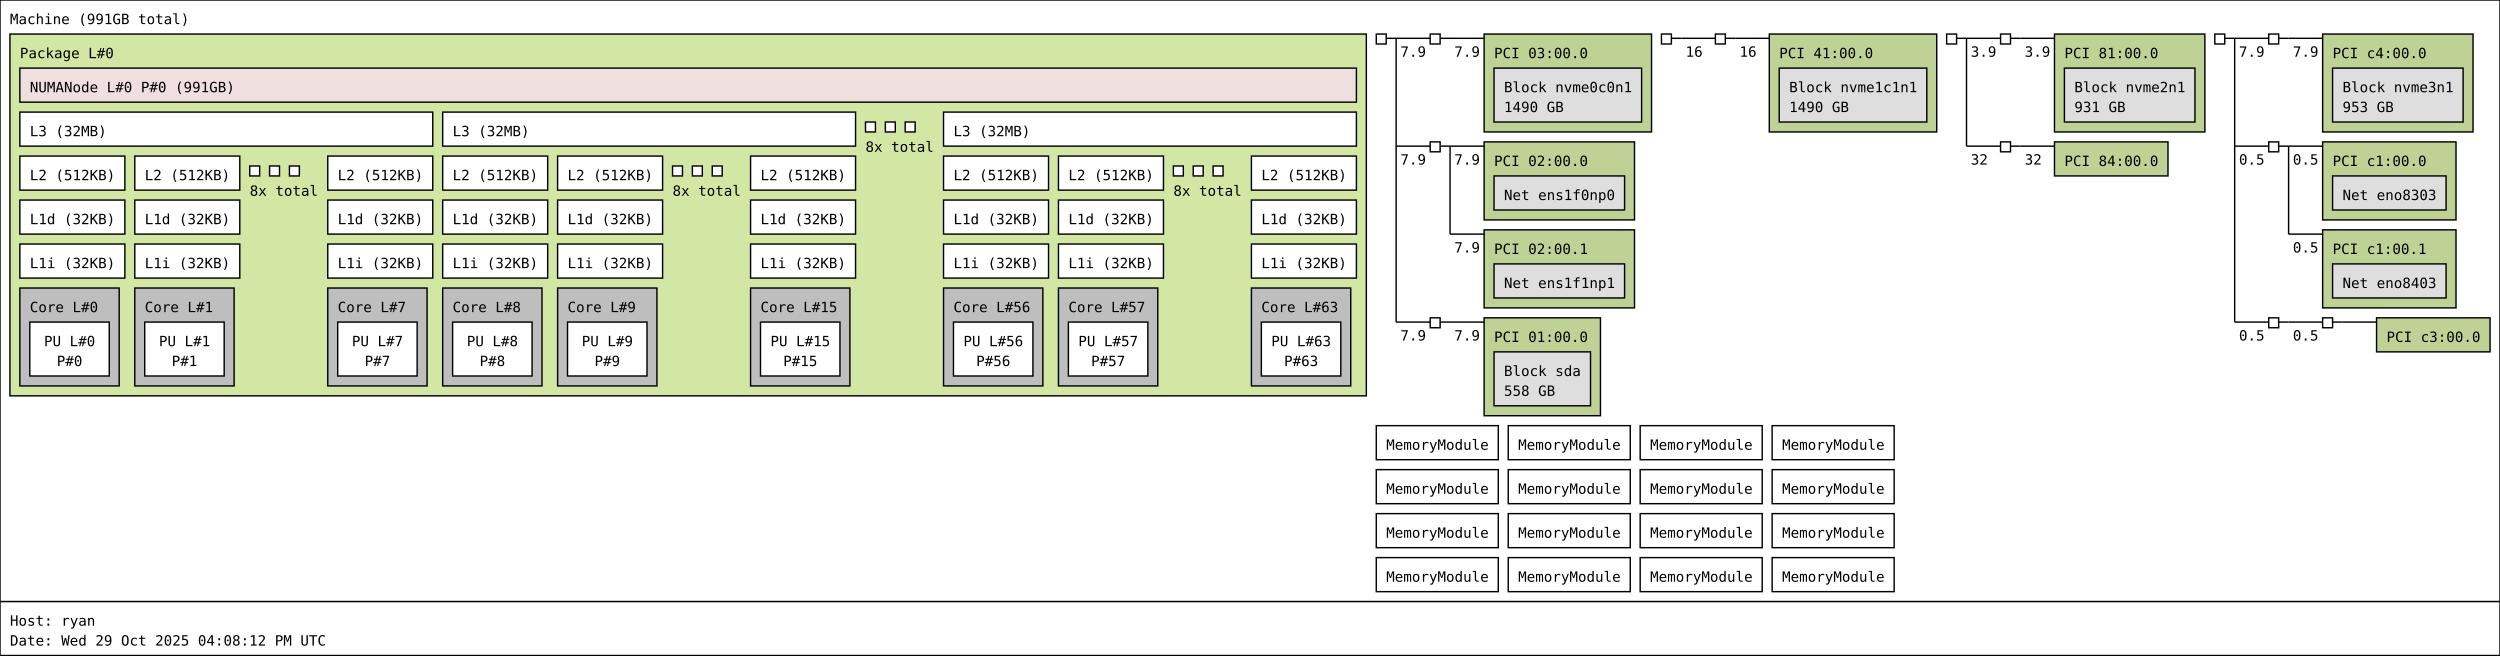
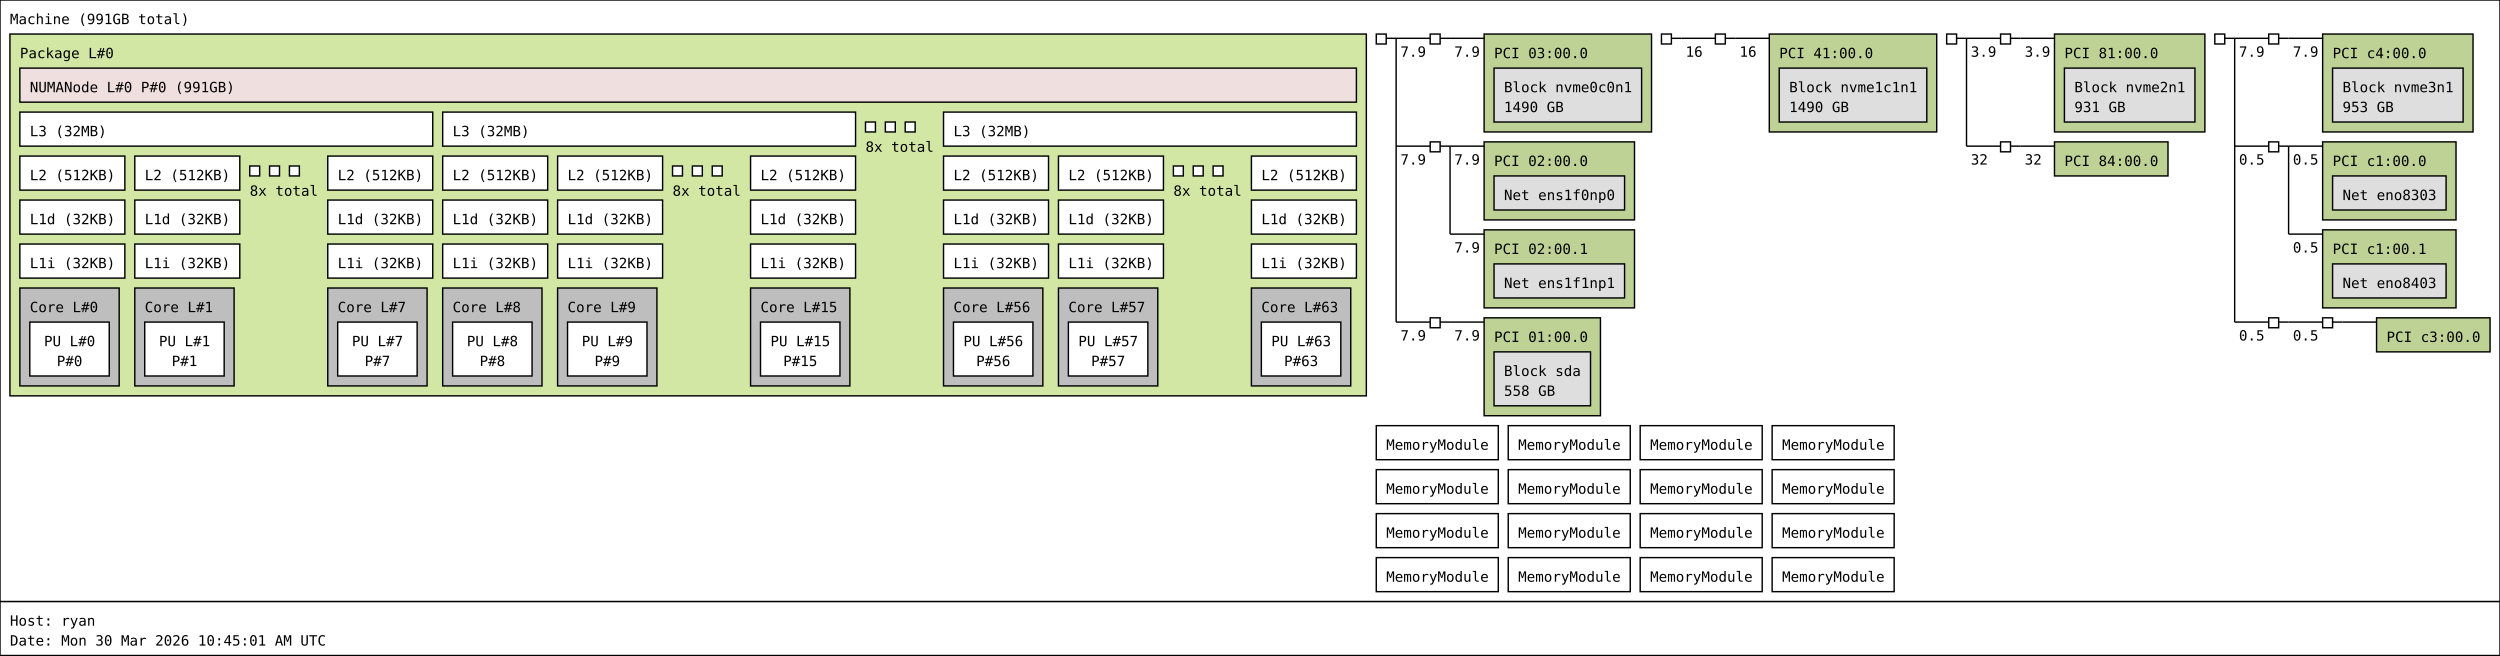
<svg xmlns="http://www.w3.org/2000/svg" width="1762px" height="462px" viewBox="0 0 1762px 462px" version="1.1">
  <rect id="Machine_0_rect" class="Machine" x="0" y="0" width="1762" height="424" fill="rgb(255,255,255)" stroke="rgb(0,0,0)" stroke-width="1" />
  <text id="Machine_0_text" class="Machine" font-family="Monospace" x="7" y="17" fill="rgb(0,0,0)" font-size="10px">Machine (991GB total)</text>
  <rect id="Package_0_rect" class="Package" x="7" y="24" width="956" height="255" fill="rgb(210,231,164)" stroke="rgb(0,0,0)" stroke-width="1" />
  <text id="Package_0_text" class="Package" font-family="Monospace" x="14" y="41" fill="rgb(0,0,0)" font-size="10px">Package L#0</text>
  <rect id="L3_0_rect" class="L3" x="14" y="79" width="291" height="24" fill="rgb(255,255,255)" stroke="rgb(0,0,0)" stroke-width="1" />
  <text id="L3_0_text" class="L3" font-family="Monospace" x="21" y="96" fill="rgb(0,0,0)" font-size="10px">L3 (32MB)</text>
  <rect id="L2_0_rect" class="L2" x="14" y="110" width="74" height="24" fill="rgb(255,255,255)" stroke="rgb(0,0,0)" stroke-width="1" />
  <text id="L2_0_text" class="L2" font-family="Monospace" x="21" y="127" fill="rgb(0,0,0)" font-size="10px">L2 (512KB)</text>
  <rect id="L1d_0_rect" class="L1d" x="14" y="141" width="74" height="24" fill="rgb(255,255,255)" stroke="rgb(0,0,0)" stroke-width="1" />
  <text id="L1d_0_text" class="L1d" font-family="Monospace" x="21" y="158" fill="rgb(0,0,0)" font-size="10px">L1d (32KB)</text>
  <rect id="L1i_0_rect" class="L1i" x="14" y="172" width="74" height="24" fill="rgb(255,255,255)" stroke="rgb(0,0,0)" stroke-width="1" />
  <text id="L1i_0_text" class="L1i" font-family="Monospace" x="21" y="189" fill="rgb(0,0,0)" font-size="10px">L1i (32KB)</text>
  <rect id="Core_0_rect" class="Core" x="14" y="203" width="70" height="69" fill="rgb(190,190,190)" stroke="rgb(0,0,0)" stroke-width="1" />
  <text id="Core_0_text" class="Core" font-family="Monospace" x="21" y="220" fill="rgb(0,0,0)" font-size="10px">Core L#0</text>
  <rect id="PU_0_rect" class="PU" x="21" y="227" width="56" height="38" fill="rgb(255,255,255)" stroke="rgb(0,0,0)" stroke-width="1" />
  <text id="PU_0_text" class="PU" font-family="Monospace" x="31" y="244" fill="rgb(0,0,0)" font-size="10px">PU L#0</text>
  <text id="PU_0_text_1" class="PU" font-family="Monospace" x="40" y="258" fill="rgb(0,0,0)" font-size="10px">P#0</text>
  <rect id="L2_1_rect" class="L2" x="95" y="110" width="74" height="24" fill="rgb(255,255,255)" stroke="rgb(0,0,0)" stroke-width="1" />
  <text id="L2_1_text" class="L2" font-family="Monospace" x="102" y="127" fill="rgb(0,0,0)" font-size="10px">L2 (512KB)</text>
  <rect id="L1d_1_rect" class="L1d" x="95" y="141" width="74" height="24" fill="rgb(255,255,255)" stroke="rgb(0,0,0)" stroke-width="1" />
  <text id="L1d_1_text" class="L1d" font-family="Monospace" x="102" y="158" fill="rgb(0,0,0)" font-size="10px">L1d (32KB)</text>
  <rect id="L1i_1_rect" class="L1i" x="95" y="172" width="74" height="24" fill="rgb(255,255,255)" stroke="rgb(0,0,0)" stroke-width="1" />
  <text id="L1i_1_text" class="L1i" font-family="Monospace" x="102" y="189" fill="rgb(0,0,0)" font-size="10px">L1i (32KB)</text>
  <rect id="Core_1_rect" class="Core" x="95" y="203" width="70" height="69" fill="rgb(190,190,190)" stroke="rgb(0,0,0)" stroke-width="1" />
  <text id="Core_1_text" class="Core" font-family="Monospace" x="102" y="220" fill="rgb(0,0,0)" font-size="10px">Core L#1</text>
  <rect id="PU_1_rect" class="PU" x="102" y="227" width="56" height="38" fill="rgb(255,255,255)" stroke="rgb(0,0,0)" stroke-width="1" />
  <text id="PU_1_text" class="PU" font-family="Monospace" x="112" y="244" fill="rgb(0,0,0)" font-size="10px">PU L#1</text>
  <text id="PU_1_text_1" class="PU" font-family="Monospace" x="121" y="258" fill="rgb(0,0,0)" font-size="10px">P#1</text>
  <rect id="L2_2_rect" class="L2" x="176" y="117" width="7" height="7" fill="rgb(255,255,255)" stroke="rgb(0,0,0)" stroke-width="1" />
  <rect id="L2_2_rect" class="L2" x="190" y="117" width="7" height="7" fill="rgb(255,255,255)" stroke="rgb(0,0,0)" stroke-width="1" />
  <rect id="L2_2_rect" class="L2" x="204" y="117" width="7" height="7" fill="rgb(255,255,255)" stroke="rgb(0,0,0)" stroke-width="1" />
  <text id="L2_2_text" class="L2" font-family="Monospace" x="176" y="138" fill="rgb(0,0,0)" font-size="10px">8x total</text>
  <rect id="L2_7_rect" class="L2" x="231" y="110" width="74" height="24" fill="rgb(255,255,255)" stroke="rgb(0,0,0)" stroke-width="1" />
  <text id="L2_7_text" class="L2" font-family="Monospace" x="238" y="127" fill="rgb(0,0,0)" font-size="10px">L2 (512KB)</text>
  <rect id="L1d_7_rect" class="L1d" x="231" y="141" width="74" height="24" fill="rgb(255,255,255)" stroke="rgb(0,0,0)" stroke-width="1" />
  <text id="L1d_7_text" class="L1d" font-family="Monospace" x="238" y="158" fill="rgb(0,0,0)" font-size="10px">L1d (32KB)</text>
  <rect id="L1i_7_rect" class="L1i" x="231" y="172" width="74" height="24" fill="rgb(255,255,255)" stroke="rgb(0,0,0)" stroke-width="1" />
  <text id="L1i_7_text" class="L1i" font-family="Monospace" x="238" y="189" fill="rgb(0,0,0)" font-size="10px">L1i (32KB)</text>
  <rect id="Core_7_rect" class="Core" x="231" y="203" width="70" height="69" fill="rgb(190,190,190)" stroke="rgb(0,0,0)" stroke-width="1" />
  <text id="Core_7_text" class="Core" font-family="Monospace" x="238" y="220" fill="rgb(0,0,0)" font-size="10px">Core L#7</text>
  <rect id="PU_7_rect" class="PU" x="238" y="227" width="56" height="38" fill="rgb(255,255,255)" stroke="rgb(0,0,0)" stroke-width="1" />
  <text id="PU_7_text" class="PU" font-family="Monospace" x="248" y="244" fill="rgb(0,0,0)" font-size="10px">PU L#7</text>
  <text id="PU_7_text_1" class="PU" font-family="Monospace" x="257" y="258" fill="rgb(0,0,0)" font-size="10px">P#7</text>
  <rect id="L3_1_rect" class="L3" x="312" y="79" width="291" height="24" fill="rgb(255,255,255)" stroke="rgb(0,0,0)" stroke-width="1" />
  <text id="L3_1_text" class="L3" font-family="Monospace" x="319" y="96" fill="rgb(0,0,0)" font-size="10px">L3 (32MB)</text>
  <rect id="L2_8_rect" class="L2" x="312" y="110" width="74" height="24" fill="rgb(255,255,255)" stroke="rgb(0,0,0)" stroke-width="1" />
  <text id="L2_8_text" class="L2" font-family="Monospace" x="319" y="127" fill="rgb(0,0,0)" font-size="10px">L2 (512KB)</text>
  <rect id="L1d_8_rect" class="L1d" x="312" y="141" width="74" height="24" fill="rgb(255,255,255)" stroke="rgb(0,0,0)" stroke-width="1" />
  <text id="L1d_8_text" class="L1d" font-family="Monospace" x="319" y="158" fill="rgb(0,0,0)" font-size="10px">L1d (32KB)</text>
  <rect id="L1i_8_rect" class="L1i" x="312" y="172" width="74" height="24" fill="rgb(255,255,255)" stroke="rgb(0,0,0)" stroke-width="1" />
  <text id="L1i_8_text" class="L1i" font-family="Monospace" x="319" y="189" fill="rgb(0,0,0)" font-size="10px">L1i (32KB)</text>
  <rect id="Core_8_rect" class="Core" x="312" y="203" width="70" height="69" fill="rgb(190,190,190)" stroke="rgb(0,0,0)" stroke-width="1" />
  <text id="Core_8_text" class="Core" font-family="Monospace" x="319" y="220" fill="rgb(0,0,0)" font-size="10px">Core L#8</text>
  <rect id="PU_8_rect" class="PU" x="319" y="227" width="56" height="38" fill="rgb(255,255,255)" stroke="rgb(0,0,0)" stroke-width="1" />
  <text id="PU_8_text" class="PU" font-family="Monospace" x="329" y="244" fill="rgb(0,0,0)" font-size="10px">PU L#8</text>
  <text id="PU_8_text_1" class="PU" font-family="Monospace" x="338" y="258" fill="rgb(0,0,0)" font-size="10px">P#8</text>
  <rect id="L2_9_rect" class="L2" x="393" y="110" width="74" height="24" fill="rgb(255,255,255)" stroke="rgb(0,0,0)" stroke-width="1" />
  <text id="L2_9_text" class="L2" font-family="Monospace" x="400" y="127" fill="rgb(0,0,0)" font-size="10px">L2 (512KB)</text>
  <rect id="L1d_9_rect" class="L1d" x="393" y="141" width="74" height="24" fill="rgb(255,255,255)" stroke="rgb(0,0,0)" stroke-width="1" />
  <text id="L1d_9_text" class="L1d" font-family="Monospace" x="400" y="158" fill="rgb(0,0,0)" font-size="10px">L1d (32KB)</text>
  <rect id="L1i_9_rect" class="L1i" x="393" y="172" width="74" height="24" fill="rgb(255,255,255)" stroke="rgb(0,0,0)" stroke-width="1" />
  <text id="L1i_9_text" class="L1i" font-family="Monospace" x="400" y="189" fill="rgb(0,0,0)" font-size="10px">L1i (32KB)</text>
  <rect id="Core_9_rect" class="Core" x="393" y="203" width="70" height="69" fill="rgb(190,190,190)" stroke="rgb(0,0,0)" stroke-width="1" />
  <text id="Core_9_text" class="Core" font-family="Monospace" x="400" y="220" fill="rgb(0,0,0)" font-size="10px">Core L#9</text>
  <rect id="PU_9_rect" class="PU" x="400" y="227" width="56" height="38" fill="rgb(255,255,255)" stroke="rgb(0,0,0)" stroke-width="1" />
  <text id="PU_9_text" class="PU" font-family="Monospace" x="410" y="244" fill="rgb(0,0,0)" font-size="10px">PU L#9</text>
  <text id="PU_9_text_1" class="PU" font-family="Monospace" x="419" y="258" fill="rgb(0,0,0)" font-size="10px">P#9</text>
  <rect id="L2_10_rect" class="L2" x="474" y="117" width="7" height="7" fill="rgb(255,255,255)" stroke="rgb(0,0,0)" stroke-width="1" />
  <rect id="L2_10_rect" class="L2" x="488" y="117" width="7" height="7" fill="rgb(255,255,255)" stroke="rgb(0,0,0)" stroke-width="1" />
  <rect id="L2_10_rect" class="L2" x="502" y="117" width="7" height="7" fill="rgb(255,255,255)" stroke="rgb(0,0,0)" stroke-width="1" />
  <text id="L2_10_text" class="L2" font-family="Monospace" x="474" y="138" fill="rgb(0,0,0)" font-size="10px">8x total</text>
  <rect id="L2_15_rect" class="L2" x="529" y="110" width="74" height="24" fill="rgb(255,255,255)" stroke="rgb(0,0,0)" stroke-width="1" />
  <text id="L2_15_text" class="L2" font-family="Monospace" x="536" y="127" fill="rgb(0,0,0)" font-size="10px">L2 (512KB)</text>
  <rect id="L1d_15_rect" class="L1d" x="529" y="141" width="74" height="24" fill="rgb(255,255,255)" stroke="rgb(0,0,0)" stroke-width="1" />
  <text id="L1d_15_text" class="L1d" font-family="Monospace" x="536" y="158" fill="rgb(0,0,0)" font-size="10px">L1d (32KB)</text>
  <rect id="L1i_15_rect" class="L1i" x="529" y="172" width="74" height="24" fill="rgb(255,255,255)" stroke="rgb(0,0,0)" stroke-width="1" />
  <text id="L1i_15_text" class="L1i" font-family="Monospace" x="536" y="189" fill="rgb(0,0,0)" font-size="10px">L1i (32KB)</text>
  <rect id="Core_15_rect" class="Core" x="529" y="203" width="70" height="69" fill="rgb(190,190,190)" stroke="rgb(0,0,0)" stroke-width="1" />
  <text id="Core_15_text" class="Core" font-family="Monospace" x="536" y="220" fill="rgb(0,0,0)" font-size="10px">Core L#15</text>
  <rect id="PU_15_rect" class="PU" x="536" y="227" width="56" height="38" fill="rgb(255,255,255)" stroke="rgb(0,0,0)" stroke-width="1" />
  <text id="PU_15_text" class="PU" font-family="Monospace" x="543" y="244" fill="rgb(0,0,0)" font-size="10px">PU L#15</text>
  <text id="PU_15_text_1" class="PU" font-family="Monospace" x="552" y="258" fill="rgb(0,0,0)" font-size="10px">P#15</text>
  <rect id="L3_2_rect" class="L3" x="610" y="86" width="7" height="7" fill="rgb(255,255,255)" stroke="rgb(0,0,0)" stroke-width="1" />
  <rect id="L3_2_rect" class="L3" x="624" y="86" width="7" height="7" fill="rgb(255,255,255)" stroke="rgb(0,0,0)" stroke-width="1" />
  <rect id="L3_2_rect" class="L3" x="638" y="86" width="7" height="7" fill="rgb(255,255,255)" stroke="rgb(0,0,0)" stroke-width="1" />
  <text id="L3_2_text" class="L3" font-family="Monospace" x="610" y="107" fill="rgb(0,0,0)" font-size="10px">8x total</text>
  <rect id="L3_7_rect" class="L3" x="665" y="79" width="291" height="24" fill="rgb(255,255,255)" stroke="rgb(0,0,0)" stroke-width="1" />
  <text id="L3_7_text" class="L3" font-family="Monospace" x="672" y="96" fill="rgb(0,0,0)" font-size="10px">L3 (32MB)</text>
  <rect id="L2_56_rect" class="L2" x="665" y="110" width="74" height="24" fill="rgb(255,255,255)" stroke="rgb(0,0,0)" stroke-width="1" />
  <text id="L2_56_text" class="L2" font-family="Monospace" x="672" y="127" fill="rgb(0,0,0)" font-size="10px">L2 (512KB)</text>
  <rect id="L1d_56_rect" class="L1d" x="665" y="141" width="74" height="24" fill="rgb(255,255,255)" stroke="rgb(0,0,0)" stroke-width="1" />
  <text id="L1d_56_text" class="L1d" font-family="Monospace" x="672" y="158" fill="rgb(0,0,0)" font-size="10px">L1d (32KB)</text>
  <rect id="L1i_56_rect" class="L1i" x="665" y="172" width="74" height="24" fill="rgb(255,255,255)" stroke="rgb(0,0,0)" stroke-width="1" />
  <text id="L1i_56_text" class="L1i" font-family="Monospace" x="672" y="189" fill="rgb(0,0,0)" font-size="10px">L1i (32KB)</text>
  <rect id="Core_56_rect" class="Core" x="665" y="203" width="70" height="69" fill="rgb(190,190,190)" stroke="rgb(0,0,0)" stroke-width="1" />
  <text id="Core_56_text" class="Core" font-family="Monospace" x="672" y="220" fill="rgb(0,0,0)" font-size="10px">Core L#56</text>
  <rect id="PU_56_rect" class="PU" x="672" y="227" width="56" height="38" fill="rgb(255,255,255)" stroke="rgb(0,0,0)" stroke-width="1" />
  <text id="PU_56_text" class="PU" font-family="Monospace" x="679" y="244" fill="rgb(0,0,0)" font-size="10px">PU L#56</text>
  <text id="PU_56_text_1" class="PU" font-family="Monospace" x="688" y="258" fill="rgb(0,0,0)" font-size="10px">P#56</text>
  <rect id="L2_57_rect" class="L2" x="746" y="110" width="74" height="24" fill="rgb(255,255,255)" stroke="rgb(0,0,0)" stroke-width="1" />
  <text id="L2_57_text" class="L2" font-family="Monospace" x="753" y="127" fill="rgb(0,0,0)" font-size="10px">L2 (512KB)</text>
  <rect id="L1d_57_rect" class="L1d" x="746" y="141" width="74" height="24" fill="rgb(255,255,255)" stroke="rgb(0,0,0)" stroke-width="1" />
  <text id="L1d_57_text" class="L1d" font-family="Monospace" x="753" y="158" fill="rgb(0,0,0)" font-size="10px">L1d (32KB)</text>
  <rect id="L1i_57_rect" class="L1i" x="746" y="172" width="74" height="24" fill="rgb(255,255,255)" stroke="rgb(0,0,0)" stroke-width="1" />
  <text id="L1i_57_text" class="L1i" font-family="Monospace" x="753" y="189" fill="rgb(0,0,0)" font-size="10px">L1i (32KB)</text>
  <rect id="Core_57_rect" class="Core" x="746" y="203" width="70" height="69" fill="rgb(190,190,190)" stroke="rgb(0,0,0)" stroke-width="1" />
  <text id="Core_57_text" class="Core" font-family="Monospace" x="753" y="220" fill="rgb(0,0,0)" font-size="10px">Core L#57</text>
  <rect id="PU_57_rect" class="PU" x="753" y="227" width="56" height="38" fill="rgb(255,255,255)" stroke="rgb(0,0,0)" stroke-width="1" />
  <text id="PU_57_text" class="PU" font-family="Monospace" x="760" y="244" fill="rgb(0,0,0)" font-size="10px">PU L#57</text>
  <text id="PU_57_text_1" class="PU" font-family="Monospace" x="769" y="258" fill="rgb(0,0,0)" font-size="10px">P#57</text>
  <rect id="L2_58_rect" class="L2" x="827" y="117" width="7" height="7" fill="rgb(255,255,255)" stroke="rgb(0,0,0)" stroke-width="1" />
  <rect id="L2_58_rect" class="L2" x="841" y="117" width="7" height="7" fill="rgb(255,255,255)" stroke="rgb(0,0,0)" stroke-width="1" />
  <rect id="L2_58_rect" class="L2" x="855" y="117" width="7" height="7" fill="rgb(255,255,255)" stroke="rgb(0,0,0)" stroke-width="1" />
  <text id="L2_58_text" class="L2" font-family="Monospace" x="827" y="138" fill="rgb(0,0,0)" font-size="10px">8x total</text>
  <rect id="L2_63_rect" class="L2" x="882" y="110" width="74" height="24" fill="rgb(255,255,255)" stroke="rgb(0,0,0)" stroke-width="1" />
  <text id="L2_63_text" class="L2" font-family="Monospace" x="889" y="127" fill="rgb(0,0,0)" font-size="10px">L2 (512KB)</text>
  <rect id="L1d_63_rect" class="L1d" x="882" y="141" width="74" height="24" fill="rgb(255,255,255)" stroke="rgb(0,0,0)" stroke-width="1" />
  <text id="L1d_63_text" class="L1d" font-family="Monospace" x="889" y="158" fill="rgb(0,0,0)" font-size="10px">L1d (32KB)</text>
  <rect id="L1i_63_rect" class="L1i" x="882" y="172" width="74" height="24" fill="rgb(255,255,255)" stroke="rgb(0,0,0)" stroke-width="1" />
  <text id="L1i_63_text" class="L1i" font-family="Monospace" x="889" y="189" fill="rgb(0,0,0)" font-size="10px">L1i (32KB)</text>
  <rect id="Core_63_rect" class="Core" x="882" y="203" width="70" height="69" fill="rgb(190,190,190)" stroke="rgb(0,0,0)" stroke-width="1" />
  <text id="Core_63_text" class="Core" font-family="Monospace" x="889" y="220" fill="rgb(0,0,0)" font-size="10px">Core L#63</text>
  <rect id="PU_63_rect" class="PU" x="889" y="227" width="56" height="38" fill="rgb(255,255,255)" stroke="rgb(0,0,0)" stroke-width="1" />
  <text id="PU_63_text" class="PU" font-family="Monospace" x="896" y="244" fill="rgb(0,0,0)" font-size="10px">PU L#63</text>
  <text id="PU_63_text_1" class="PU" font-family="Monospace" x="905" y="258" fill="rgb(0,0,0)" font-size="10px">P#63</text>
  <rect id="NUMANode_0_rect" class="NUMANode" x="14" y="48" width="942" height="24" fill="rgb(239,223,222)" stroke="rgb(0,0,0)" stroke-width="1" />
  <text id="NUMANode_0_text" class="NUMANode" font-family="Monospace" x="21" y="65" fill="rgb(0,0,0)" font-size="10px">NUMANode L#0 P#0 (991GB)</text>
  <rect id="HostBridge_0_rect" class="HostBridge" x="970" y="24" width="7" height="7" fill="rgb(255,255,255)" stroke="rgb(0,0,0)" stroke-width="1" />
  <line id="HostBridge_0_line" class="HostBridge" x1="977" y1="27" x2="984" y2="27" stroke="rgb(0,0,0)" stroke-width="1" />
  <line id="HostBridge_0_line_2" class="HostBridge" x1="984" y1="27" x2="1008" y2="27" stroke="rgb(0,0,0)" stroke-width="1" />
  <text id="HostBridge_0_text_2" class="HostBridge" font-family="Monospace" x="987" y="40" fill="rgb(0,0,0)" font-size="10px">7.9</text>
  <line id="HostBridge_0_line_3" class="HostBridge" x1="984" y1="103" x2="1008" y2="103" stroke="rgb(0,0,0)" stroke-width="1" />
  <text id="HostBridge_0_text_3" class="HostBridge" font-family="Monospace" x="987" y="116" fill="rgb(0,0,0)" font-size="10px">7.9</text>
  <line id="HostBridge_0_line_4" class="HostBridge" x1="984" y1="227" x2="1008" y2="227" stroke="rgb(0,0,0)" stroke-width="1" />
  <text id="HostBridge_0_text_4" class="HostBridge" font-family="Monospace" x="987" y="240" fill="rgb(0,0,0)" font-size="10px">7.9</text>
  <line id="HostBridge_0_line_1" class="HostBridge" x1="984" y1="27" x2="984" y2="227" stroke="rgb(0,0,0)" stroke-width="1" />
  <rect id="PCIBridge_1_rect" class="PCIBridge" x="1008" y="24" width="7" height="7" fill="rgb(255,255,255)" stroke="rgb(0,0,0)" stroke-width="1" />
  <line id="PCIBridge_1_line" class="PCIBridge" x1="1015" y1="27" x2="1022" y2="27" stroke="rgb(0,0,0)" stroke-width="1" />
  <line id="PCIBridge_1_line_2" class="PCIBridge" x1="1022" y1="27" x2="1046" y2="27" stroke="rgb(0,0,0)" stroke-width="1" />
  <text id="PCIBridge_1_text_2" class="PCIBridge" font-family="Monospace" x="1025" y="40" fill="rgb(0,0,0)" font-size="10px">7.9</text>
  <line id="PCIBridge_1_line_1" class="PCIBridge" x1="1022" y1="27" x2="1022" y2="27" stroke="rgb(0,0,0)" stroke-width="1" />
  <rect id="PCI_0_rect" class="PCI" x="1046" y="24" width="118" height="69" fill="rgb(190,210,149)" stroke="rgb(0,0,0)" stroke-width="1" />
  <text id="PCI_0_text" class="PCI" font-family="Monospace" x="1053" y="41" fill="rgb(0,0,0)" font-size="10px">PCI 03:00.0</text>
  <rect id="Block_0_rect" class="Block" x="1053" y="48" width="104" height="38" fill="rgb(222,222,222)" stroke="rgb(0,0,0)" stroke-width="1" />
  <text id="Block_0_text" class="Block" font-family="Monospace" x="1060" y="65" fill="rgb(0,0,0)" font-size="10px">Block nvme0c0n1</text>
  <text id="Block_0_text_1" class="Block" font-family="Monospace" x="1060" y="79" fill="rgb(0,0,0)" font-size="10px">1490 GB</text>
  <rect id="PCIBridge_2_rect" class="PCIBridge" x="1008" y="100" width="7" height="7" fill="rgb(255,255,255)" stroke="rgb(0,0,0)" stroke-width="1" />
  <line id="PCIBridge_2_line" class="PCIBridge" x1="1015" y1="103" x2="1022" y2="103" stroke="rgb(0,0,0)" stroke-width="1" />
  <line id="PCIBridge_2_line_2" class="PCIBridge" x1="1022" y1="103" x2="1046" y2="103" stroke="rgb(0,0,0)" stroke-width="1" />
  <text id="PCIBridge_2_text_2" class="PCIBridge" font-family="Monospace" x="1025" y="116" fill="rgb(0,0,0)" font-size="10px">7.9</text>
  <line id="PCIBridge_2_line_3" class="PCIBridge" x1="1022" y1="165" x2="1046" y2="165" stroke="rgb(0,0,0)" stroke-width="1" />
  <text id="PCIBridge_2_text_3" class="PCIBridge" font-family="Monospace" x="1025" y="178" fill="rgb(0,0,0)" font-size="10px">7.9</text>
  <line id="PCIBridge_2_line_1" class="PCIBridge" x1="1022" y1="103" x2="1022" y2="165" stroke="rgb(0,0,0)" stroke-width="1" />
  <rect id="PCI_1_rect" class="PCI" x="1046" y="100" width="106" height="55" fill="rgb(190,210,149)" stroke="rgb(0,0,0)" stroke-width="1" />
  <text id="PCI_1_text" class="PCI" font-family="Monospace" x="1053" y="117" fill="rgb(0,0,0)" font-size="10px">PCI 02:00.0</text>
  <rect id="Net_1_rect" class="Net" x="1053" y="124" width="92" height="24" fill="rgb(222,222,222)" stroke="rgb(0,0,0)" stroke-width="1" />
  <text id="Net_1_text" class="Net" font-family="Monospace" x="1060" y="141" fill="rgb(0,0,0)" font-size="10px">Net ens1f0np0</text>
  <rect id="PCI_2_rect" class="PCI" x="1046" y="162" width="106" height="55" fill="rgb(190,210,149)" stroke="rgb(0,0,0)" stroke-width="1" />
  <text id="PCI_2_text" class="PCI" font-family="Monospace" x="1053" y="179" fill="rgb(0,0,0)" font-size="10px">PCI 02:00.1</text>
  <rect id="Net_2_rect" class="Net" x="1053" y="186" width="92" height="24" fill="rgb(222,222,222)" stroke="rgb(0,0,0)" stroke-width="1" />
  <text id="Net_2_text" class="Net" font-family="Monospace" x="1060" y="203" fill="rgb(0,0,0)" font-size="10px">Net ens1f1np1</text>
  <rect id="PCIBridge_3_rect" class="PCIBridge" x="1008" y="224" width="7" height="7" fill="rgb(255,255,255)" stroke="rgb(0,0,0)" stroke-width="1" />
  <line id="PCIBridge_3_line" class="PCIBridge" x1="1015" y1="227" x2="1022" y2="227" stroke="rgb(0,0,0)" stroke-width="1" />
  <line id="PCIBridge_3_line_2" class="PCIBridge" x1="1022" y1="227" x2="1046" y2="227" stroke="rgb(0,0,0)" stroke-width="1" />
  <text id="PCIBridge_3_text_2" class="PCIBridge" font-family="Monospace" x="1025" y="240" fill="rgb(0,0,0)" font-size="10px">7.9</text>
  <line id="PCIBridge_3_line_1" class="PCIBridge" x1="1022" y1="227" x2="1022" y2="227" stroke="rgb(0,0,0)" stroke-width="1" />
  <rect id="PCI_3_rect" class="PCI" x="1046" y="224" width="82" height="69" fill="rgb(190,210,149)" stroke="rgb(0,0,0)" stroke-width="1" />
  <text id="PCI_3_text" class="PCI" font-family="Monospace" x="1053" y="241" fill="rgb(0,0,0)" font-size="10px">PCI 01:00.0</text>
  <rect id="Block_3_rect" class="Block" x="1053" y="248" width="68" height="38" fill="rgb(222,222,222)" stroke="rgb(0,0,0)" stroke-width="1" />
  <text id="Block_3_text" class="Block" font-family="Monospace" x="1060" y="265" fill="rgb(0,0,0)" font-size="10px">Block sda</text>
  <text id="Block_3_text_1" class="Block" font-family="Monospace" x="1060" y="279" fill="rgb(0,0,0)" font-size="10px">558 GB</text>
  <rect id="HostBridge_4_rect" class="HostBridge" x="1171" y="24" width="7" height="7" fill="rgb(255,255,255)" stroke="rgb(0,0,0)" stroke-width="1" />
  <line id="HostBridge_4_line" class="HostBridge" x1="1178" y1="27" x2="1185" y2="27" stroke="rgb(0,0,0)" stroke-width="1" />
  <line id="HostBridge_4_line_2" class="HostBridge" x1="1185" y1="27" x2="1209" y2="27" stroke="rgb(0,0,0)" stroke-width="1" />
  <text id="HostBridge_4_text_2" class="HostBridge" font-family="Monospace" x="1188" y="40" fill="rgb(0,0,0)" font-size="10px">16</text>
  <line id="HostBridge_4_line_1" class="HostBridge" x1="1185" y1="27" x2="1185" y2="27" stroke="rgb(0,0,0)" stroke-width="1" />
  <rect id="PCIBridge_5_rect" class="PCIBridge" x="1209" y="24" width="7" height="7" fill="rgb(255,255,255)" stroke="rgb(0,0,0)" stroke-width="1" />
  <line id="PCIBridge_5_line" class="PCIBridge" x1="1216" y1="27" x2="1223" y2="27" stroke="rgb(0,0,0)" stroke-width="1" />
  <line id="PCIBridge_5_line_2" class="PCIBridge" x1="1223" y1="27" x2="1247" y2="27" stroke="rgb(0,0,0)" stroke-width="1" />
  <text id="PCIBridge_5_text_2" class="PCIBridge" font-family="Monospace" x="1226" y="40" fill="rgb(0,0,0)" font-size="10px">16</text>
  <line id="PCIBridge_5_line_1" class="PCIBridge" x1="1223" y1="27" x2="1223" y2="27" stroke="rgb(0,0,0)" stroke-width="1" />
  <rect id="PCI_4_rect" class="PCI" x="1247" y="24" width="118" height="69" fill="rgb(190,210,149)" stroke="rgb(0,0,0)" stroke-width="1" />
  <text id="PCI_4_text" class="PCI" font-family="Monospace" x="1254" y="41" fill="rgb(0,0,0)" font-size="10px">PCI 41:00.0</text>
  <rect id="Block_4_rect" class="Block" x="1254" y="48" width="104" height="38" fill="rgb(222,222,222)" stroke="rgb(0,0,0)" stroke-width="1" />
  <text id="Block_4_text" class="Block" font-family="Monospace" x="1261" y="65" fill="rgb(0,0,0)" font-size="10px">Block nvme1c1n1</text>
  <text id="Block_4_text_1" class="Block" font-family="Monospace" x="1261" y="79" fill="rgb(0,0,0)" font-size="10px">1490 GB</text>
  <rect id="HostBridge_6_rect" class="HostBridge" x="1372" y="24" width="7" height="7" fill="rgb(255,255,255)" stroke="rgb(0,0,0)" stroke-width="1" />
  <line id="HostBridge_6_line" class="HostBridge" x1="1379" y1="27" x2="1386" y2="27" stroke="rgb(0,0,0)" stroke-width="1" />
  <line id="HostBridge_6_line_2" class="HostBridge" x1="1386" y1="27" x2="1410" y2="27" stroke="rgb(0,0,0)" stroke-width="1" />
  <text id="HostBridge_6_text_2" class="HostBridge" font-family="Monospace" x="1389" y="40" fill="rgb(0,0,0)" font-size="10px">3.9</text>
  <line id="HostBridge_6_line_3" class="HostBridge" x1="1386" y1="103" x2="1410" y2="103" stroke="rgb(0,0,0)" stroke-width="1" />
  <text id="HostBridge_6_text_3" class="HostBridge" font-family="Monospace" x="1389" y="116" fill="rgb(0,0,0)" font-size="10px">32</text>
  <line id="HostBridge_6_line_1" class="HostBridge" x1="1386" y1="27" x2="1386" y2="103" stroke="rgb(0,0,0)" stroke-width="1" />
  <rect id="PCIBridge_7_rect" class="PCIBridge" x="1410" y="24" width="7" height="7" fill="rgb(255,255,255)" stroke="rgb(0,0,0)" stroke-width="1" />
  <line id="PCIBridge_7_line" class="PCIBridge" x1="1417" y1="27" x2="1424" y2="27" stroke="rgb(0,0,0)" stroke-width="1" />
  <line id="PCIBridge_7_line_2" class="PCIBridge" x1="1424" y1="27" x2="1448" y2="27" stroke="rgb(0,0,0)" stroke-width="1" />
  <text id="PCIBridge_7_text_2" class="PCIBridge" font-family="Monospace" x="1427" y="40" fill="rgb(0,0,0)" font-size="10px">3.9</text>
  <line id="PCIBridge_7_line_1" class="PCIBridge" x1="1424" y1="27" x2="1424" y2="27" stroke="rgb(0,0,0)" stroke-width="1" />
  <rect id="PCI_5_rect" class="PCI" x="1448" y="24" width="106" height="69" fill="rgb(190,210,149)" stroke="rgb(0,0,0)" stroke-width="1" />
  <text id="PCI_5_text" class="PCI" font-family="Monospace" x="1455" y="41" fill="rgb(0,0,0)" font-size="10px">PCI 81:00.0</text>
  <rect id="Block_5_rect" class="Block" x="1455" y="48" width="92" height="38" fill="rgb(222,222,222)" stroke="rgb(0,0,0)" stroke-width="1" />
  <text id="Block_5_text" class="Block" font-family="Monospace" x="1462" y="65" fill="rgb(0,0,0)" font-size="10px">Block nvme2n1</text>
  <text id="Block_5_text_1" class="Block" font-family="Monospace" x="1462" y="79" fill="rgb(0,0,0)" font-size="10px">931 GB</text>
  <rect id="PCIBridge_8_rect" class="PCIBridge" x="1410" y="100" width="7" height="7" fill="rgb(255,255,255)" stroke="rgb(0,0,0)" stroke-width="1" />
  <line id="PCIBridge_8_line" class="PCIBridge" x1="1417" y1="103" x2="1424" y2="103" stroke="rgb(0,0,0)" stroke-width="1" />
  <line id="PCIBridge_8_line_2" class="PCIBridge" x1="1424" y1="103" x2="1448" y2="103" stroke="rgb(0,0,0)" stroke-width="1" />
  <text id="PCIBridge_8_text_2" class="PCIBridge" font-family="Monospace" x="1427" y="116" fill="rgb(0,0,0)" font-size="10px">32</text>
  <line id="PCIBridge_8_line_1" class="PCIBridge" x1="1424" y1="103" x2="1424" y2="103" stroke="rgb(0,0,0)" stroke-width="1" />
  <rect id="PCI_6_rect" class="PCI" x="1448" y="100" width="80" height="24" fill="rgb(190,210,149)" stroke="rgb(0,0,0)" stroke-width="1" />
  <text id="PCI_6_text" class="PCI" font-family="Monospace" x="1455" y="117" fill="rgb(0,0,0)" font-size="10px">PCI 84:00.0</text>
  <rect id="HostBridge_9_rect" class="HostBridge" x="1561" y="24" width="7" height="7" fill="rgb(255,255,255)" stroke="rgb(0,0,0)" stroke-width="1" />
  <line id="HostBridge_9_line" class="HostBridge" x1="1568" y1="27" x2="1575" y2="27" stroke="rgb(0,0,0)" stroke-width="1" />
  <line id="HostBridge_9_line_2" class="HostBridge" x1="1575" y1="27" x2="1599" y2="27" stroke="rgb(0,0,0)" stroke-width="1" />
  <text id="HostBridge_9_text_2" class="HostBridge" font-family="Monospace" x="1578" y="40" fill="rgb(0,0,0)" font-size="10px">7.9</text>
  <line id="HostBridge_9_line_3" class="HostBridge" x1="1575" y1="103" x2="1599" y2="103" stroke="rgb(0,0,0)" stroke-width="1" />
  <text id="HostBridge_9_text_3" class="HostBridge" font-family="Monospace" x="1578" y="116" fill="rgb(0,0,0)" font-size="10px">0.5</text>
  <line id="HostBridge_9_line_4" class="HostBridge" x1="1575" y1="227" x2="1599" y2="227" stroke="rgb(0,0,0)" stroke-width="1" />
  <text id="HostBridge_9_text_4" class="HostBridge" font-family="Monospace" x="1578" y="240" fill="rgb(0,0,0)" font-size="10px">0.5</text>
  <line id="HostBridge_9_line_1" class="HostBridge" x1="1575" y1="27" x2="1575" y2="227" stroke="rgb(0,0,0)" stroke-width="1" />
  <rect id="PCIBridge_10_rect" class="PCIBridge" x="1599" y="24" width="7" height="7" fill="rgb(255,255,255)" stroke="rgb(0,0,0)" stroke-width="1" />
  <line id="PCIBridge_10_line" class="PCIBridge" x1="1606" y1="27" x2="1613" y2="27" stroke="rgb(0,0,0)" stroke-width="1" />
  <line id="PCIBridge_10_line_2" class="PCIBridge" x1="1613" y1="27" x2="1637" y2="27" stroke="rgb(0,0,0)" stroke-width="1" />
  <text id="PCIBridge_10_text_2" class="PCIBridge" font-family="Monospace" x="1616" y="40" fill="rgb(0,0,0)" font-size="10px">7.9</text>
  <line id="PCIBridge_10_line_1" class="PCIBridge" x1="1613" y1="27" x2="1613" y2="27" stroke="rgb(0,0,0)" stroke-width="1" />
  <rect id="PCI_7_rect" class="PCI" x="1637" y="24" width="106" height="69" fill="rgb(190,210,149)" stroke="rgb(0,0,0)" stroke-width="1" />
  <text id="PCI_7_text" class="PCI" font-family="Monospace" x="1644" y="41" fill="rgb(0,0,0)" font-size="10px">PCI c4:00.0</text>
  <rect id="Block_6_rect" class="Block" x="1644" y="48" width="92" height="38" fill="rgb(222,222,222)" stroke="rgb(0,0,0)" stroke-width="1" />
  <text id="Block_6_text" class="Block" font-family="Monospace" x="1651" y="65" fill="rgb(0,0,0)" font-size="10px">Block nvme3n1</text>
  <text id="Block_6_text_1" class="Block" font-family="Monospace" x="1651" y="79" fill="rgb(0,0,0)" font-size="10px">953 GB</text>
  <rect id="PCIBridge_11_rect" class="PCIBridge" x="1599" y="100" width="7" height="7" fill="rgb(255,255,255)" stroke="rgb(0,0,0)" stroke-width="1" />
  <line id="PCIBridge_11_line" class="PCIBridge" x1="1606" y1="103" x2="1613" y2="103" stroke="rgb(0,0,0)" stroke-width="1" />
  <line id="PCIBridge_11_line_2" class="PCIBridge" x1="1613" y1="103" x2="1637" y2="103" stroke="rgb(0,0,0)" stroke-width="1" />
  <text id="PCIBridge_11_text_2" class="PCIBridge" font-family="Monospace" x="1616" y="116" fill="rgb(0,0,0)" font-size="10px">0.5</text>
  <line id="PCIBridge_11_line_3" class="PCIBridge" x1="1613" y1="165" x2="1637" y2="165" stroke="rgb(0,0,0)" stroke-width="1" />
  <text id="PCIBridge_11_text_3" class="PCIBridge" font-family="Monospace" x="1616" y="178" fill="rgb(0,0,0)" font-size="10px">0.5</text>
  <line id="PCIBridge_11_line_1" class="PCIBridge" x1="1613" y1="103" x2="1613" y2="165" stroke="rgb(0,0,0)" stroke-width="1" />
  <rect id="PCI_8_rect" class="PCI" x="1637" y="100" width="94" height="55" fill="rgb(190,210,149)" stroke="rgb(0,0,0)" stroke-width="1" />
  <text id="PCI_8_text" class="PCI" font-family="Monospace" x="1644" y="117" fill="rgb(0,0,0)" font-size="10px">PCI c1:00.0</text>
  <rect id="Net_7_rect" class="Net" x="1644" y="124" width="80" height="24" fill="rgb(222,222,222)" stroke="rgb(0,0,0)" stroke-width="1" />
  <text id="Net_7_text" class="Net" font-family="Monospace" x="1651" y="141" fill="rgb(0,0,0)" font-size="10px">Net eno8303</text>
  <rect id="PCI_9_rect" class="PCI" x="1637" y="162" width="94" height="55" fill="rgb(190,210,149)" stroke="rgb(0,0,0)" stroke-width="1" />
  <text id="PCI_9_text" class="PCI" font-family="Monospace" x="1644" y="179" fill="rgb(0,0,0)" font-size="10px">PCI c1:00.1</text>
  <rect id="Net_8_rect" class="Net" x="1644" y="186" width="80" height="24" fill="rgb(222,222,222)" stroke="rgb(0,0,0)" stroke-width="1" />
  <text id="Net_8_text" class="Net" font-family="Monospace" x="1651" y="203" fill="rgb(0,0,0)" font-size="10px">Net eno8403</text>
  <rect id="PCIBridge_12_rect" class="PCIBridge" x="1599" y="224" width="7" height="7" fill="rgb(255,255,255)" stroke="rgb(0,0,0)" stroke-width="1" />
  <line id="PCIBridge_12_line" class="PCIBridge" x1="1606" y1="227" x2="1613" y2="227" stroke="rgb(0,0,0)" stroke-width="1" />
  <line id="PCIBridge_12_line_2" class="PCIBridge" x1="1613" y1="227" x2="1637" y2="227" stroke="rgb(0,0,0)" stroke-width="1" />
  <text id="PCIBridge_12_text_2" class="PCIBridge" font-family="Monospace" x="1616" y="240" fill="rgb(0,0,0)" font-size="10px">0.5</text>
  <line id="PCIBridge_12_line_1" class="PCIBridge" x1="1613" y1="227" x2="1613" y2="227" stroke="rgb(0,0,0)" stroke-width="1" />
  <rect id="PCIBridge_13_rect" class="PCIBridge" x="1637" y="224" width="7" height="7" fill="rgb(255,255,255)" stroke="rgb(0,0,0)" stroke-width="1" />
  <line id="PCIBridge_13_line" class="PCIBridge" x1="1644" y1="227" x2="1651" y2="227" stroke="rgb(0,0,0)" stroke-width="1" />
  <line id="PCIBridge_13_line_2" class="PCIBridge" x1="1651" y1="227" x2="1675" y2="227" stroke="rgb(0,0,0)" stroke-width="1" />
  <line id="PCIBridge_13_line_1" class="PCIBridge" x1="1651" y1="227" x2="1651" y2="227" stroke="rgb(0,0,0)" stroke-width="1" />
  <rect id="PCI_10_rect" class="PCI" x="1675" y="224" width="80" height="24" fill="rgb(190,210,149)" stroke="rgb(0,0,0)" stroke-width="1" />
  <text id="PCI_10_text" class="PCI" font-family="Monospace" x="1682" y="241" fill="rgb(0,0,0)" font-size="10px">PCI c3:00.0</text>
  <rect id="Misc_0_rect" class="Misc" x="970" y="300" width="86" height="24" fill="rgb(255,255,255)" stroke="rgb(0,0,0)" stroke-width="1" />
  <text id="Misc_0_text" class="Misc" font-family="Monospace" x="977" y="317" fill="rgb(0,0,0)" font-size="10px">MemoryModule</text>
  <rect id="Misc_1_rect" class="Misc" x="1063" y="300" width="86" height="24" fill="rgb(255,255,255)" stroke="rgb(0,0,0)" stroke-width="1" />
  <text id="Misc_1_text" class="Misc" font-family="Monospace" x="1070" y="317" fill="rgb(0,0,0)" font-size="10px">MemoryModule</text>
  <rect id="Misc_2_rect" class="Misc" x="1156" y="300" width="86" height="24" fill="rgb(255,255,255)" stroke="rgb(0,0,0)" stroke-width="1" />
  <text id="Misc_2_text" class="Misc" font-family="Monospace" x="1163" y="317" fill="rgb(0,0,0)" font-size="10px">MemoryModule</text>
  <rect id="Misc_3_rect" class="Misc" x="1249" y="300" width="86" height="24" fill="rgb(255,255,255)" stroke="rgb(0,0,0)" stroke-width="1" />
  <text id="Misc_3_text" class="Misc" font-family="Monospace" x="1256" y="317" fill="rgb(0,0,0)" font-size="10px">MemoryModule</text>
  <rect id="Misc_4_rect" class="Misc" x="970" y="331" width="86" height="24" fill="rgb(255,255,255)" stroke="rgb(0,0,0)" stroke-width="1" />
  <text id="Misc_4_text" class="Misc" font-family="Monospace" x="977" y="348" fill="rgb(0,0,0)" font-size="10px">MemoryModule</text>
  <rect id="Misc_5_rect" class="Misc" x="1063" y="331" width="86" height="24" fill="rgb(255,255,255)" stroke="rgb(0,0,0)" stroke-width="1" />
  <text id="Misc_5_text" class="Misc" font-family="Monospace" x="1070" y="348" fill="rgb(0,0,0)" font-size="10px">MemoryModule</text>
  <rect id="Misc_6_rect" class="Misc" x="1156" y="331" width="86" height="24" fill="rgb(255,255,255)" stroke="rgb(0,0,0)" stroke-width="1" />
  <text id="Misc_6_text" class="Misc" font-family="Monospace" x="1163" y="348" fill="rgb(0,0,0)" font-size="10px">MemoryModule</text>
  <rect id="Misc_7_rect" class="Misc" x="1249" y="331" width="86" height="24" fill="rgb(255,255,255)" stroke="rgb(0,0,0)" stroke-width="1" />
  <text id="Misc_7_text" class="Misc" font-family="Monospace" x="1256" y="348" fill="rgb(0,0,0)" font-size="10px">MemoryModule</text>
  <rect id="Misc_8_rect" class="Misc" x="970" y="362" width="86" height="24" fill="rgb(255,255,255)" stroke="rgb(0,0,0)" stroke-width="1" />
  <text id="Misc_8_text" class="Misc" font-family="Monospace" x="977" y="379" fill="rgb(0,0,0)" font-size="10px">MemoryModule</text>
  <rect id="Misc_9_rect" class="Misc" x="1063" y="362" width="86" height="24" fill="rgb(255,255,255)" stroke="rgb(0,0,0)" stroke-width="1" />
  <text id="Misc_9_text" class="Misc" font-family="Monospace" x="1070" y="379" fill="rgb(0,0,0)" font-size="10px">MemoryModule</text>
  <rect id="Misc_10_rect" class="Misc" x="1156" y="362" width="86" height="24" fill="rgb(255,255,255)" stroke="rgb(0,0,0)" stroke-width="1" />
  <text id="Misc_10_text" class="Misc" font-family="Monospace" x="1163" y="379" fill="rgb(0,0,0)" font-size="10px">MemoryModule</text>
  <rect id="Misc_11_rect" class="Misc" x="1249" y="362" width="86" height="24" fill="rgb(255,255,255)" stroke="rgb(0,0,0)" stroke-width="1" />
  <text id="Misc_11_text" class="Misc" font-family="Monospace" x="1256" y="379" fill="rgb(0,0,0)" font-size="10px">MemoryModule</text>
  <rect id="Misc_12_rect" class="Misc" x="970" y="393" width="86" height="24" fill="rgb(255,255,255)" stroke="rgb(0,0,0)" stroke-width="1" />
  <text id="Misc_12_text" class="Misc" font-family="Monospace" x="977" y="410" fill="rgb(0,0,0)" font-size="10px">MemoryModule</text>
  <rect id="Misc_13_rect" class="Misc" x="1063" y="393" width="86" height="24" fill="rgb(255,255,255)" stroke="rgb(0,0,0)" stroke-width="1" />
  <text id="Misc_13_text" class="Misc" font-family="Monospace" x="1070" y="410" fill="rgb(0,0,0)" font-size="10px">MemoryModule</text>
  <rect id="Misc_14_rect" class="Misc" x="1156" y="393" width="86" height="24" fill="rgb(255,255,255)" stroke="rgb(0,0,0)" stroke-width="1" />
  <text id="Misc_14_text" class="Misc" font-family="Monospace" x="1163" y="410" fill="rgb(0,0,0)" font-size="10px">MemoryModule</text>
  <rect id="Misc_15_rect" class="Misc" x="1249" y="393" width="86" height="24" fill="rgb(255,255,255)" stroke="rgb(0,0,0)" stroke-width="1" />
  <text id="Misc_15_text" class="Misc" font-family="Monospace" x="1256" y="410" fill="rgb(0,0,0)" font-size="10px">MemoryModule</text>
  <rect id="anon_rect" x="0" y="424" width="1762" height="38" fill="rgb(255,255,255)" stroke="rgb(0,0,0)" stroke-width="1" />
  <text id="anon_text" font-family="Monospace" x="7" y="441" fill="rgb(0,0,0)" font-size="10px">Host: ryan</text>
-   <text id="anon_text_1" font-family="Monospace" x="7" y="455" fill="rgb(0,0,0)" font-size="10px">Date: Wed 29 Oct 2025 04:08:12 PM UTC</text>
+   <text id="anon_text_1" font-family="Monospace" x="7" y="455" fill="rgb(0,0,0)" font-size="10px">Date: Mon 30 Mar 2026 10:45:01 AM UTC</text>
</svg>
